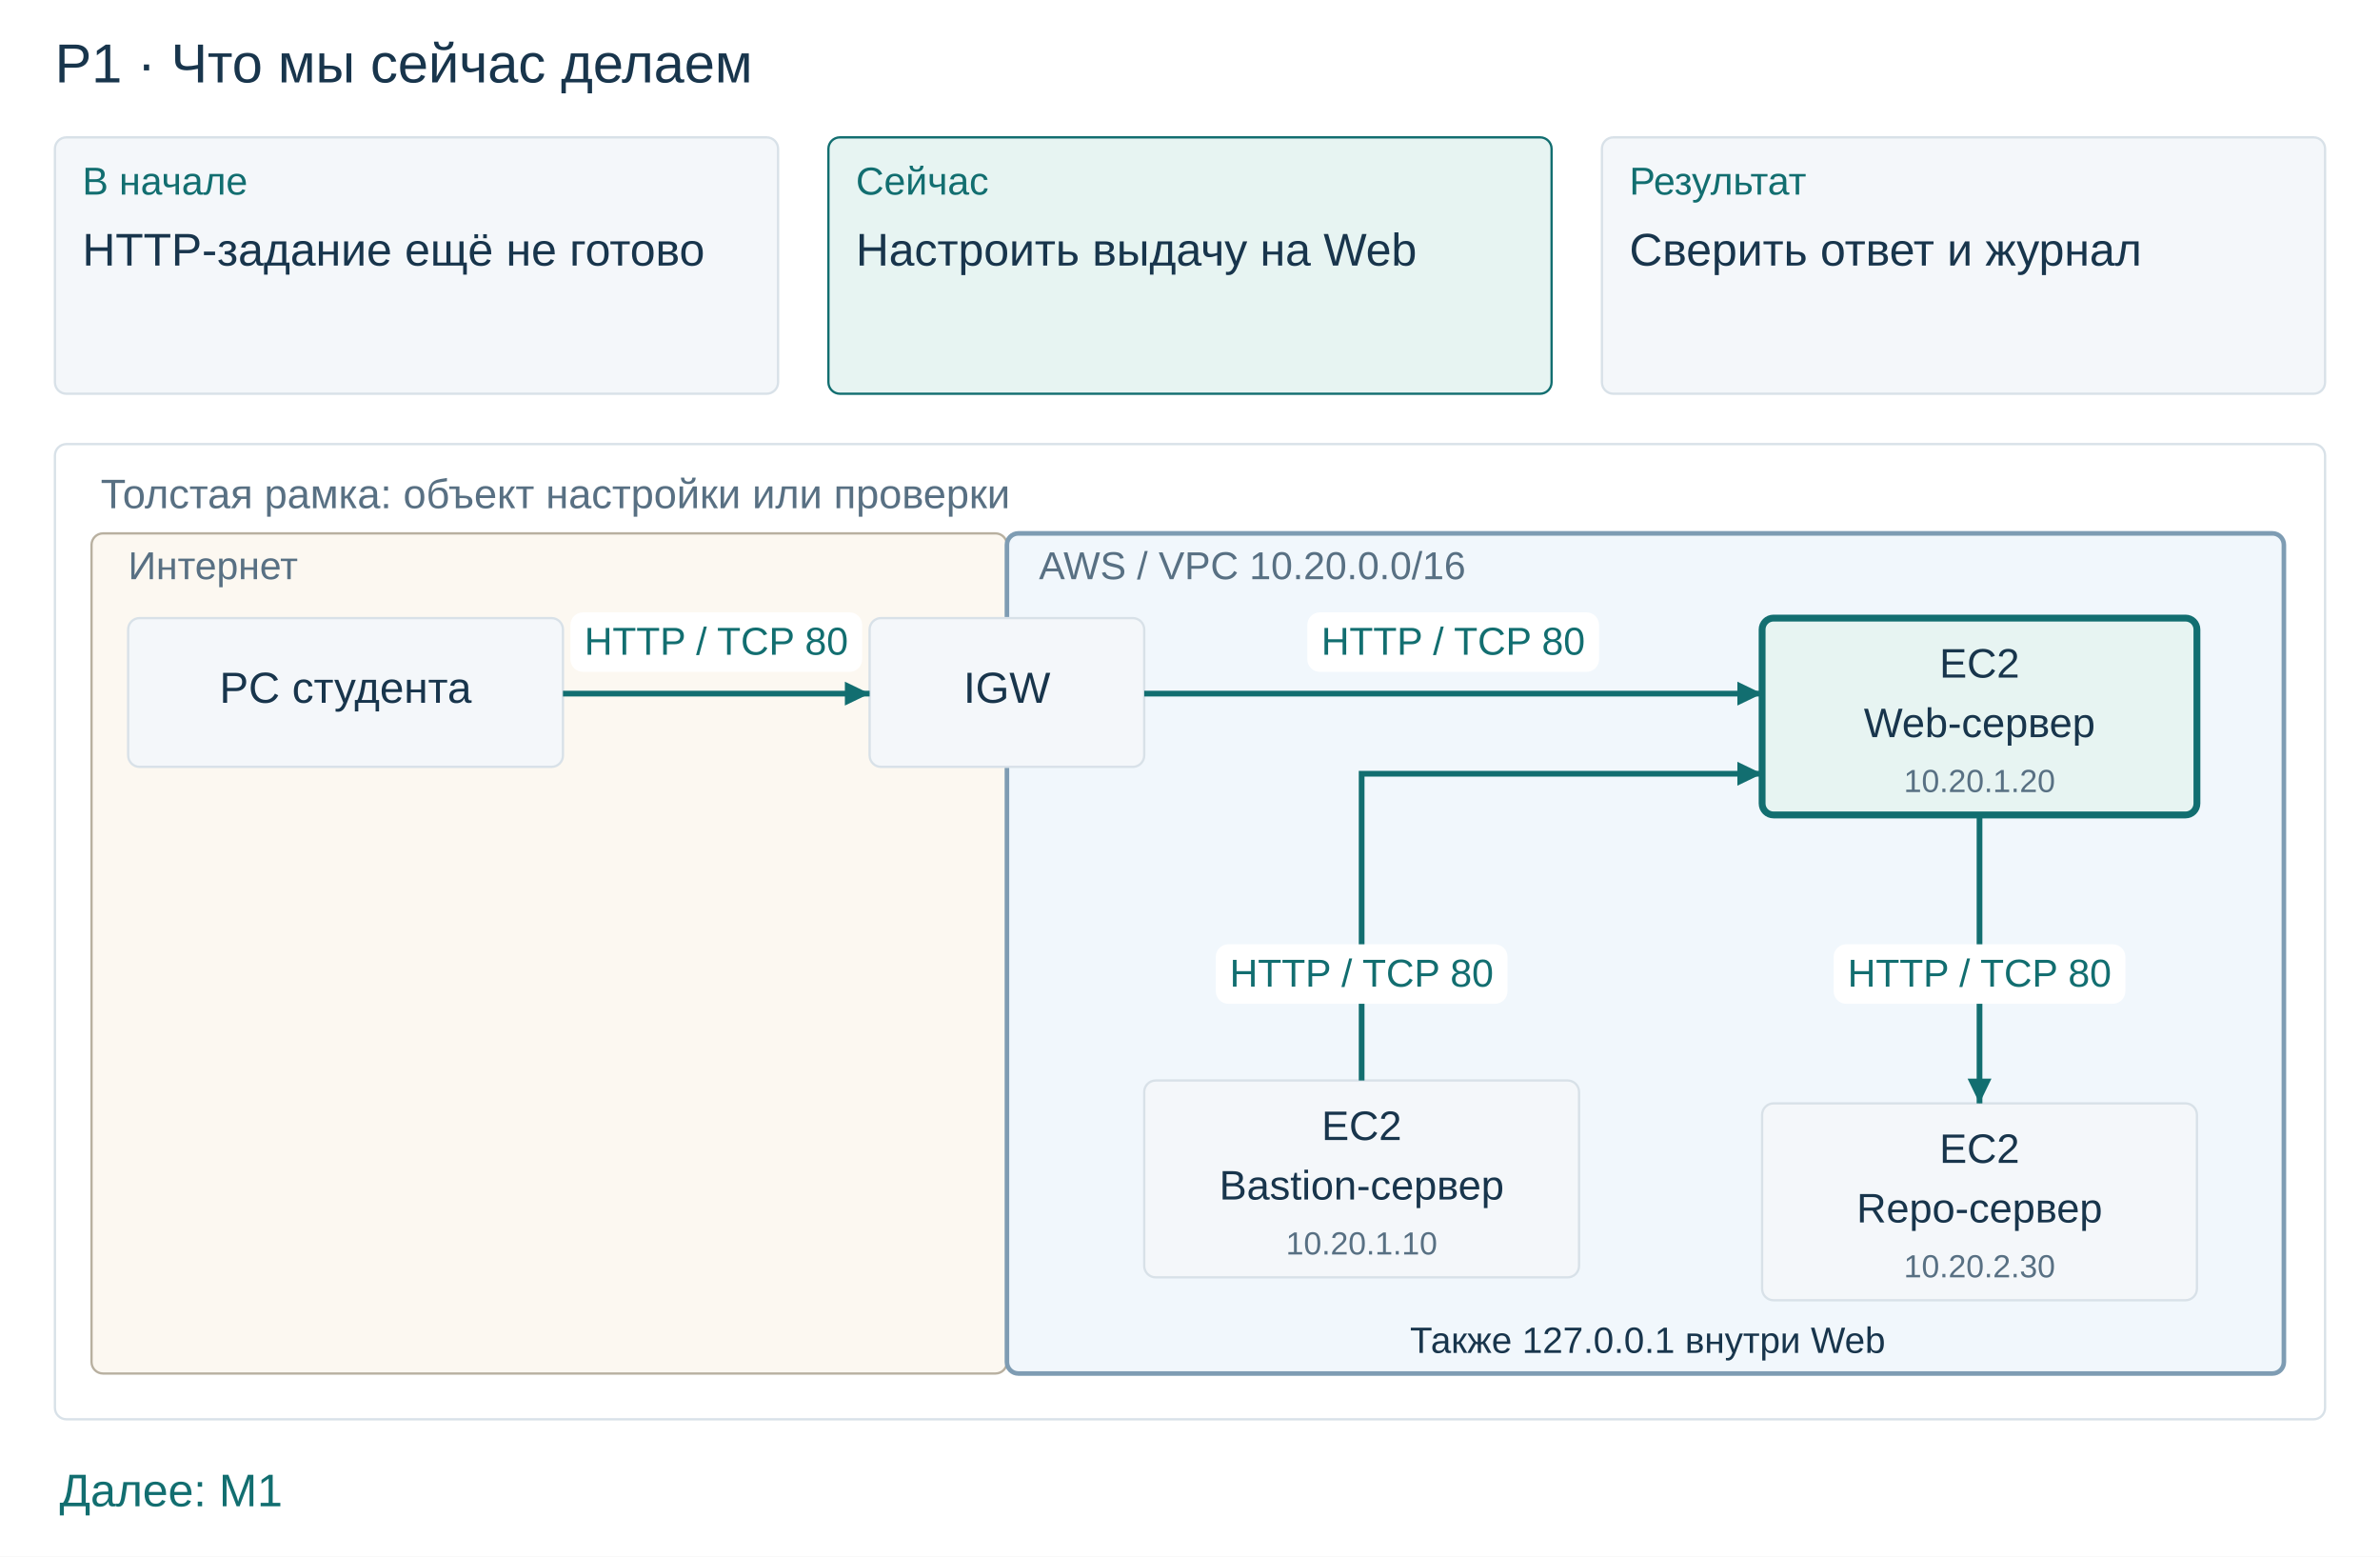
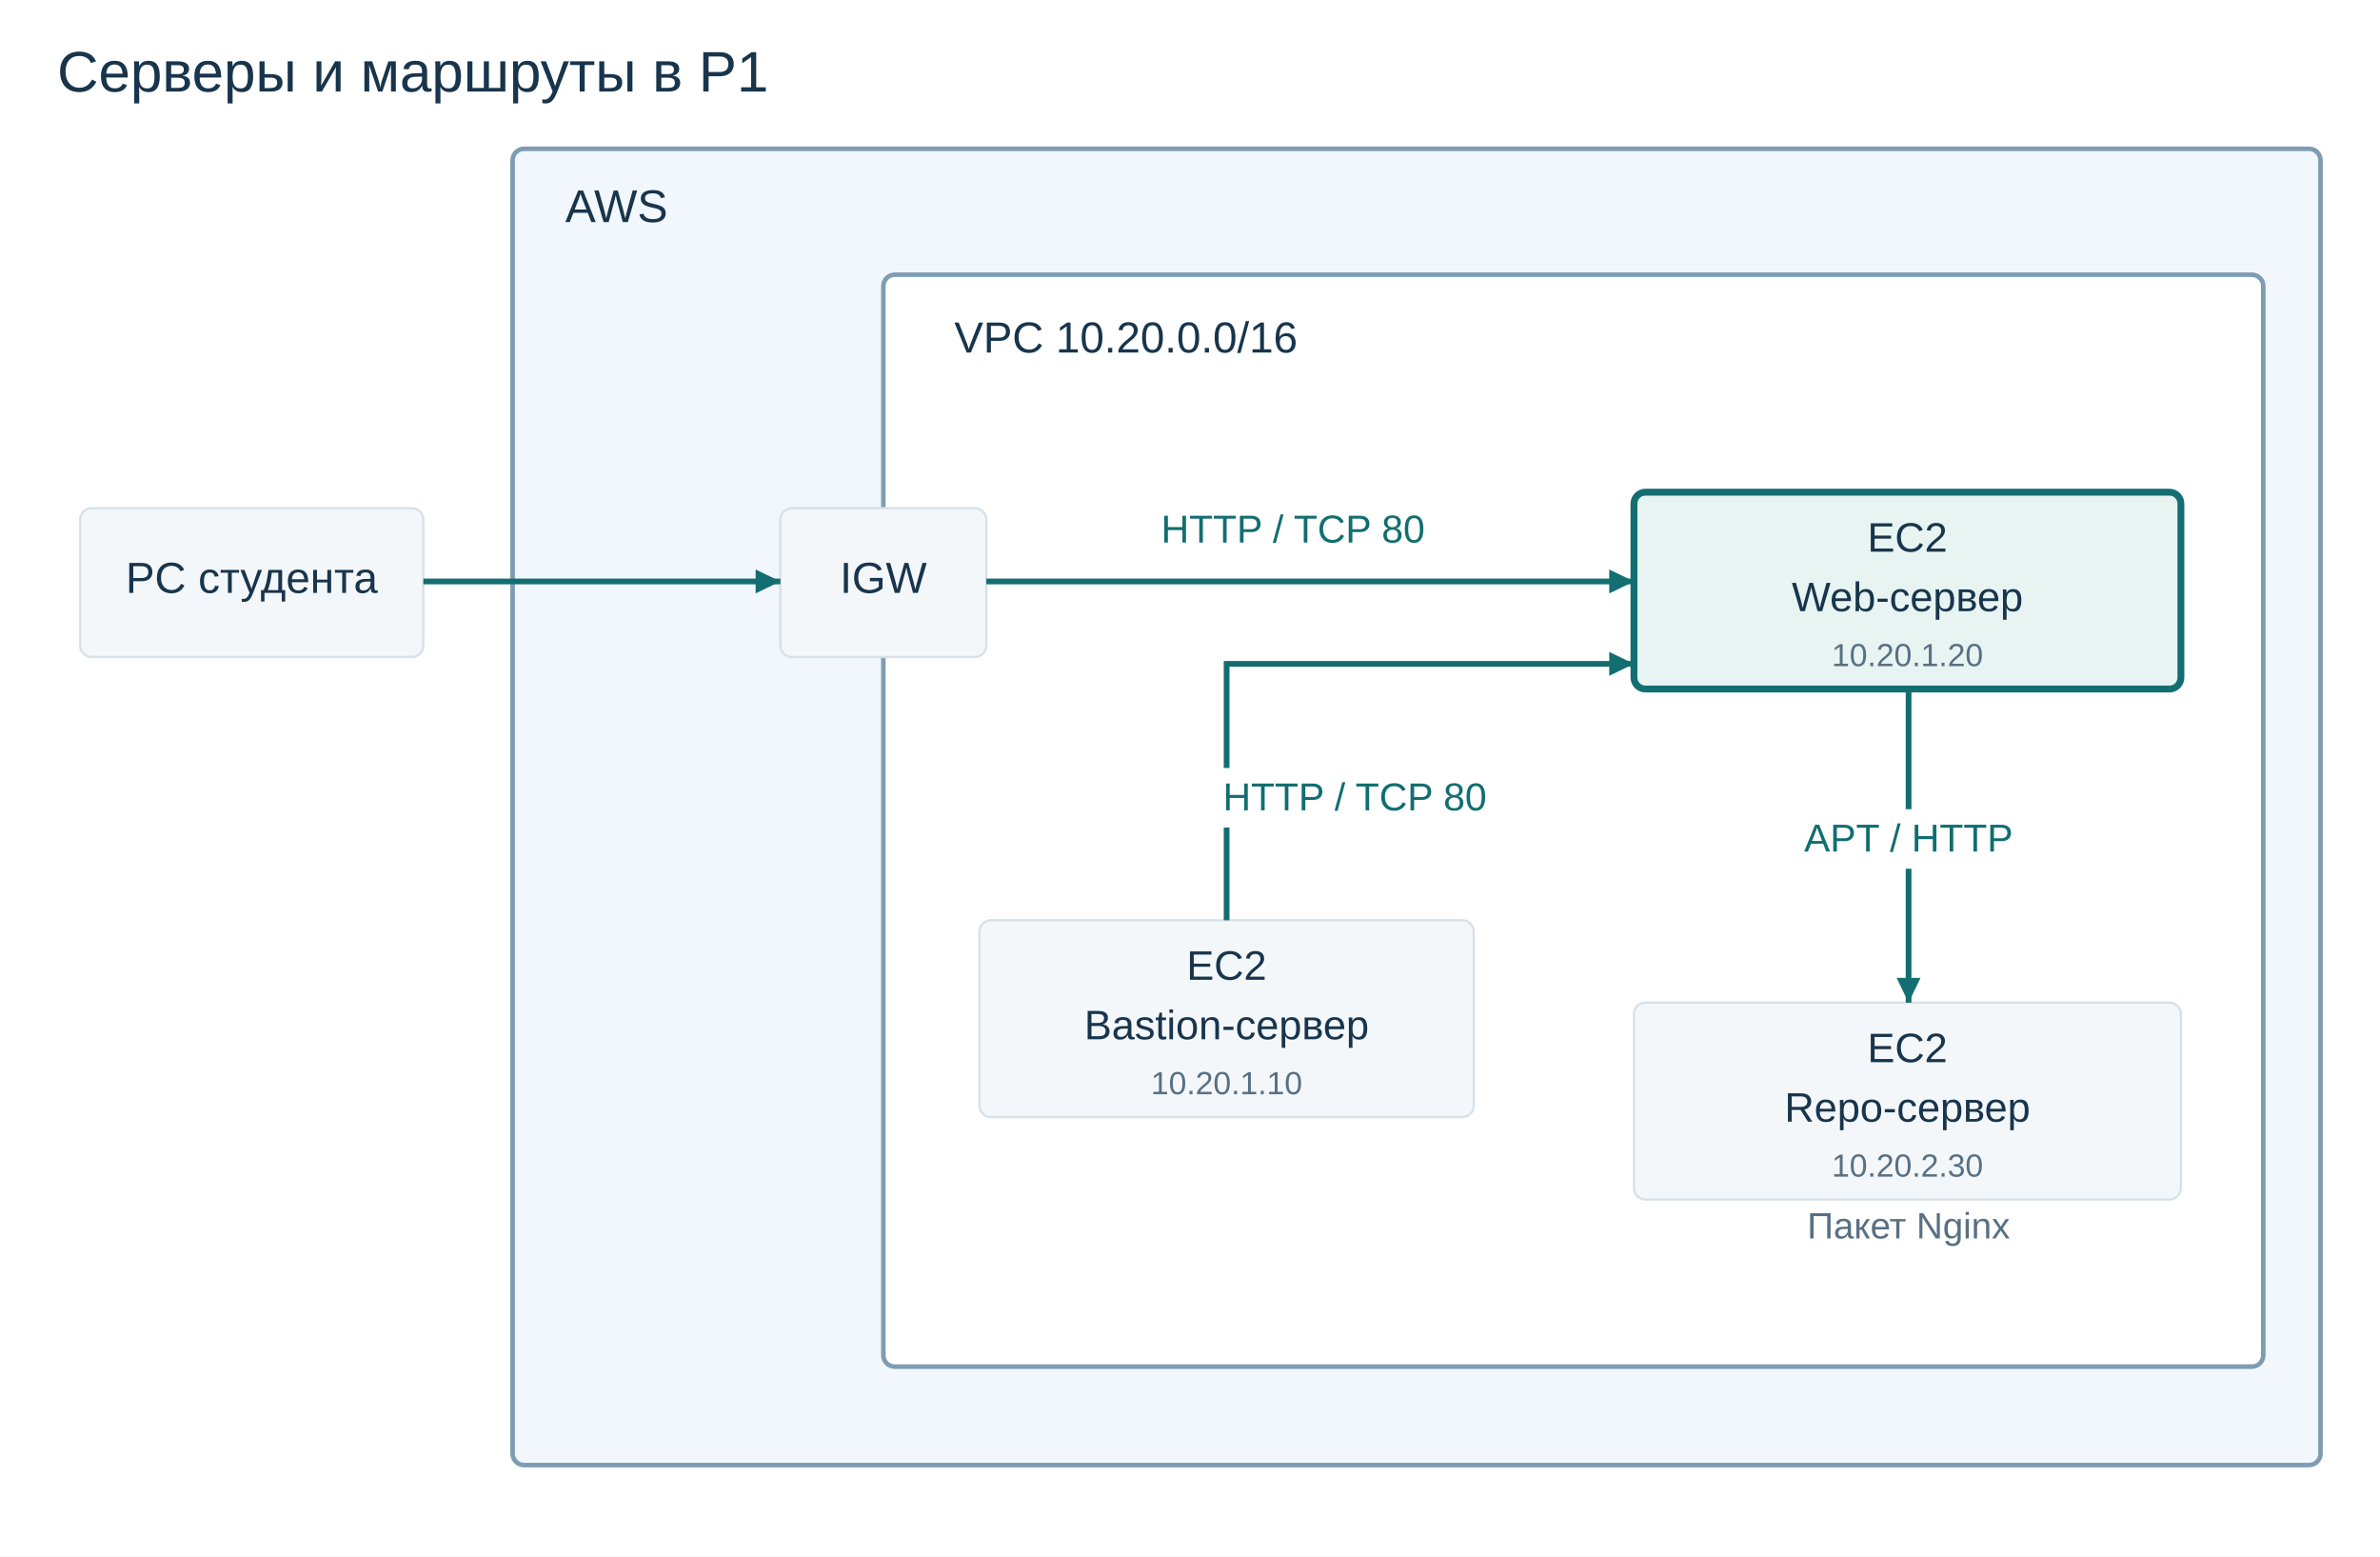
<svg xmlns="http://www.w3.org/2000/svg" width="1040" height="680" viewBox="0 0 1040 680" role="img">
  <rect width="1040" height="680" fill="white" />
-   <text x="24" y="36" font-size="24" font-family="Arial,MS Gothic,sans-serif" fill="#18354c">P1 · Что мы сейчас делаем</text>
-   <rect x="24" y="60" width="316" height="112" rx="5" fill="#f4f7fa" stroke="#d8e1e8" stroke-width="1" />
-   <text x="36" y="85" font-size="17" font-family="Arial,MS Gothic,sans-serif" fill="#126e70">В начале</text>
-   <text x="36" y="116" font-size="20" font-family="Arial,MS Gothic,sans-serif" fill="#18354c">HTTP-задание ещё не готово</text>
-   <rect x="362" y="60" width="316" height="112" rx="5" fill="#e7f4f2" stroke="#126e70" stroke-width="1" />
-   <text x="374" y="85" font-size="17" font-family="Arial,MS Gothic,sans-serif" fill="#126e70">Сейчас</text>
-   <text x="374" y="116" font-size="20" font-family="Arial,MS Gothic,sans-serif" fill="#18354c">Настроить выдачу на Web</text>
-   <rect x="700" y="60" width="316" height="112" rx="5" fill="#f4f7fa" stroke="#d8e1e8" stroke-width="1" />
-   <text x="712" y="85" font-size="17" font-family="Arial,MS Gothic,sans-serif" fill="#126e70">Результат</text>
-   <text x="712" y="116" font-size="20" font-family="Arial,MS Gothic,sans-serif" fill="#18354c">Сверить ответ и журнал</text>
-   <rect x="24" y="194" width="992" height="426" rx="5" fill="white" stroke="#d8e1e8" stroke-width="1" />
-   <text x="44" y="222" font-size="18" font-family="Arial,MS Gothic,sans-serif" fill="#587083">Толстая рамка: объект настройки или проверки</text>
-   <rect x="40" y="233" width="400" height="367" rx="5" fill="#fcf8f1" stroke="#b8b0a0" stroke-width="1" />
-   <rect x="440" y="233" width="558" height="367" rx="5" fill="#f1f7fc" stroke="#7e9cb3" stroke-width="2" />
-   <text x="56" y="253" font-size="17" font-family="Arial,MS Gothic,sans-serif" fill="#587083">Интернет</text>
-   <text x="454" y="253" font-size="17" font-family="Arial,MS Gothic,sans-serif" fill="#587083">AWS / VPC 10.20.0.0/16</text>
-   <rect x="56" y="270" width="190" height="65" rx="5" fill="#f4f7fa" stroke="#d8e1e8" stroke-width="1" />
-   <text x="151.0" y="307" font-size="19" font-family="Arial,MS Gothic,sans-serif" fill="#18354c" text-anchor="middle">PC студента</text>
-   <rect x="380" y="270" width="120" height="65" rx="5" fill="#f4f7fa" stroke="#d8e1e8" stroke-width="1" />
-   <text x="440.0" y="307" font-size="19" font-family="Arial,MS Gothic,sans-serif" fill="#18354c" text-anchor="middle">IGW</text>
-   <rect x="770" y="270" width="190" height="86" rx="5" fill="#e7f4f2" stroke="#126e70" stroke-width="3" />
-   <text x="865.0" y="296" font-size="18" font-family="Arial,MS Gothic,sans-serif" fill="#18354c" text-anchor="middle">EC2</text>
-   <text x="865.0" y="322" font-size="18" font-family="Arial,MS Gothic,sans-serif" fill="#18354c" text-anchor="middle">Web-сервер</text>
-   <text x="865.0" y="346" font-size="14" font-family="Arial,MS Gothic,sans-serif" fill="#587083" text-anchor="middle">10.20.1.20</text>
-   <rect x="500" y="472" width="190" height="86" rx="5" fill="#f4f7fa" stroke="#d8e1e8" stroke-width="1" />
-   <text x="595.0" y="498" font-size="18" font-family="Arial,MS Gothic,sans-serif" fill="#18354c" text-anchor="middle">EC2</text>
-   <text x="595.0" y="524" font-size="18" font-family="Arial,MS Gothic,sans-serif" fill="#18354c" text-anchor="middle">Bastion-сервер</text>
-   <text x="595.0" y="548" font-size="14" font-family="Arial,MS Gothic,sans-serif" fill="#587083" text-anchor="middle">10.20.1.10</text>
-   <rect x="770" y="482" width="190" height="86" rx="5" fill="#f4f7fa" stroke="#d8e1e8" stroke-width="1" />
-   <text x="865.0" y="508" font-size="18" font-family="Arial,MS Gothic,sans-serif" fill="#18354c" text-anchor="middle">EC2</text>
-   <text x="865.0" y="534" font-size="18" font-family="Arial,MS Gothic,sans-serif" fill="#18354c" text-anchor="middle">Repo-сервер</text>
-   <text x="865.0" y="558" font-size="14" font-family="Arial,MS Gothic,sans-serif" fill="#587083" text-anchor="middle">10.20.2.30</text>
-   <polyline points="246,303 380,303" fill="none" stroke="#126e70" stroke-width="2.5" />
-   <polygon points="380.00,303.00 369.19,308.22 369.19,297.78" fill="#126e70" />
-   <rect x="249.762" y="268" width="126.477" height="25" rx="5" fill="white" stroke="white" stroke-width="1" />
-   <text x="313" y="286" font-size="17" font-family="Arial,MS Gothic,sans-serif" fill="#126e70" text-anchor="middle">HTTP / TCP 80</text>
-   <polyline points="500,303 770,303" fill="none" stroke="#126e70" stroke-width="2.5" />
-   <polygon points="770.00,303.00 759.19,308.22 759.19,297.78" fill="#126e70" />
-   <rect x="571.762" y="268" width="126.477" height="25" rx="5" fill="white" stroke="white" stroke-width="1" />
-   <text x="635" y="286" font-size="17" font-family="Arial,MS Gothic,sans-serif" fill="#126e70" text-anchor="middle">HTTP / TCP 80</text>
-   <polyline points="595,472 595,338 770,338" fill="none" stroke="#126e70" stroke-width="2.5" />
-   <polygon points="770.00,338.00 759.19,343.22 759.19,332.78" fill="#126e70" />
-   <rect x="531.762" y="413" width="126.477" height="25" rx="5" fill="white" stroke="white" stroke-width="1" />
-   <text x="595" y="431" font-size="17" font-family="Arial,MS Gothic,sans-serif" fill="#126e70" text-anchor="middle">HTTP / TCP 80</text>
-   <polyline points="865,356 865,482" fill="none" stroke="#126e70" stroke-width="2.5" />
-   <polygon points="865.00,482.00 859.78,471.19 870.22,471.19" fill="#126e70" />
-   <rect x="801.762" y="413" width="126.477" height="25" rx="5" fill="white" stroke="white" stroke-width="1" />
-   <text x="865" y="431" font-size="17" font-family="Arial,MS Gothic,sans-serif" fill="#126e70" text-anchor="middle">HTTP / TCP 80</text>
-   <text x="720" y="591" font-size="16" font-family="Arial,MS Gothic,sans-serif" fill="#18354c" text-anchor="middle">Также 127.0.0.1 внутри Web</text>
-   <text x="26" y="658" font-size="20" font-family="Arial,MS Gothic,sans-serif" fill="#126e70">Далее: M1</text>
+   <text x="25" y="40" font-size="25" font-family="Arial,MS Gothic,sans-serif" fill="#18354c">Серверы и маршруты в P1</text>
+   <rect x="224" y="65" width="790" height="575" rx="5" fill="#f1f7fc" stroke="#7e9cb3" stroke-width="2" />
+   <text x="247" y="97" font-size="20" font-family="Arial,MS Gothic,sans-serif" fill="#18354c">AWS</text>
+   <rect x="386" y="120" width="603" height="477" rx="5" fill="white" stroke="#7e9cb3" stroke-width="2" />
+   <text x="417" y="154" font-size="19" font-family="Arial,MS Gothic,sans-serif" fill="#18354c">VPC  10.20.0.0/16</text>
+   <rect x="35" y="222" width="150" height="65" rx="5" fill="#f4f7fa" stroke="#d8e1e8" stroke-width="1" />
+   <text x="110.0" y="259" font-size="19" font-family="Arial,MS Gothic,sans-serif" fill="#18354c" text-anchor="middle">PC студента</text>
+   <rect x="341" y="222" width="90" height="65" rx="5" fill="#f4f7fa" stroke="#d8e1e8" stroke-width="1" />
+   <text x="386.0" y="259" font-size="19" font-family="Arial,MS Gothic,sans-serif" fill="#18354c" text-anchor="middle">IGW</text>
+   <rect x="714" y="215" width="239" height="86" rx="5" fill="#e7f4f2" stroke="#126e70" stroke-width="3" />
+   <text x="833.5" y="241" font-size="18" font-family="Arial,MS Gothic,sans-serif" fill="#18354c" text-anchor="middle">EC2</text>
+   <text x="833.5" y="267" font-size="18" font-family="Arial,MS Gothic,sans-serif" fill="#18354c" text-anchor="middle">Web-сервер</text>
+   <text x="833.5" y="291" font-size="14" font-family="Arial,MS Gothic,sans-serif" fill="#587083" text-anchor="middle">10.20.1.20</text>
+   <rect x="428" y="402" width="216" height="86" rx="5" fill="#f4f7fa" stroke="#d8e1e8" stroke-width="1" />
+   <text x="536.0" y="428" font-size="18" font-family="Arial,MS Gothic,sans-serif" fill="#18354c" text-anchor="middle">EC2</text>
+   <text x="536.0" y="454" font-size="18" font-family="Arial,MS Gothic,sans-serif" fill="#18354c" text-anchor="middle">Bastion-сервер</text>
+   <text x="536.0" y="478" font-size="14" font-family="Arial,MS Gothic,sans-serif" fill="#587083" text-anchor="middle">10.20.1.10</text>
+   <rect x="714" y="438" width="239" height="86" rx="5" fill="#f4f7fa" stroke="#d8e1e8" stroke-width="1" />
+   <text x="833.5" y="464" font-size="18" font-family="Arial,MS Gothic,sans-serif" fill="#18354c" text-anchor="middle">EC2</text>
+   <text x="833.5" y="490" font-size="18" font-family="Arial,MS Gothic,sans-serif" fill="#18354c" text-anchor="middle">Repo-сервер</text>
+   <text x="833.5" y="514" font-size="14" font-family="Arial,MS Gothic,sans-serif" fill="#587083" text-anchor="middle">10.20.2.30</text>
+   <polyline points="185,254 341,254" fill="none" stroke="#126e70" stroke-width="2.5" />
+   <polygon points="341.00,254.00 330.19,259.22 330.19,248.78" fill="#126e70" />
+   <polyline points="431,254 714,254" fill="none" stroke="#126e70" stroke-width="2.5" />
+   <polygon points="714.00,254.00 703.19,259.22 703.19,248.78" fill="#126e70" />
+   <rect x="501.762" y="219" width="126.477" height="25" rx="5" fill="white" stroke="white" stroke-width="1" />
+   <text x="565" y="237" font-size="17" font-family="Arial,MS Gothic,sans-serif" fill="#126e70" text-anchor="middle">HTTP / TCP 80</text>
+   <polyline points="536,402 536,290 714,290" fill="none" stroke="#126e70" stroke-width="2.5" />
+   <polygon points="714.00,290.00 703.19,295.22 703.19,284.78" fill="#126e70" />
+   <rect x="528.762" y="336" width="126.477" height="25" rx="5" fill="white" stroke="white" stroke-width="1" />
+   <text x="592" y="354" font-size="17" font-family="Arial,MS Gothic,sans-serif" fill="#126e70" text-anchor="middle">HTTP / TCP 80</text>
+   <polyline points="834,301 834,438" fill="none" stroke="#126e70" stroke-width="2.5" />
+   <polygon points="834.00,438.00 828.78,427.19 839.22,427.19" fill="#126e70" />
+   <rect x="783.004" y="354" width="101.992" height="25" rx="5" fill="white" stroke="white" stroke-width="1" />
+   <text x="834" y="372" font-size="17" font-family="Arial,MS Gothic,sans-serif" fill="#126e70" text-anchor="middle">APT / HTTP</text>
+   <text x="834" y="541" font-size="16" font-family="Arial,MS Gothic,sans-serif" fill="#587083" text-anchor="middle">Пакет Nginx</text>
</svg>
